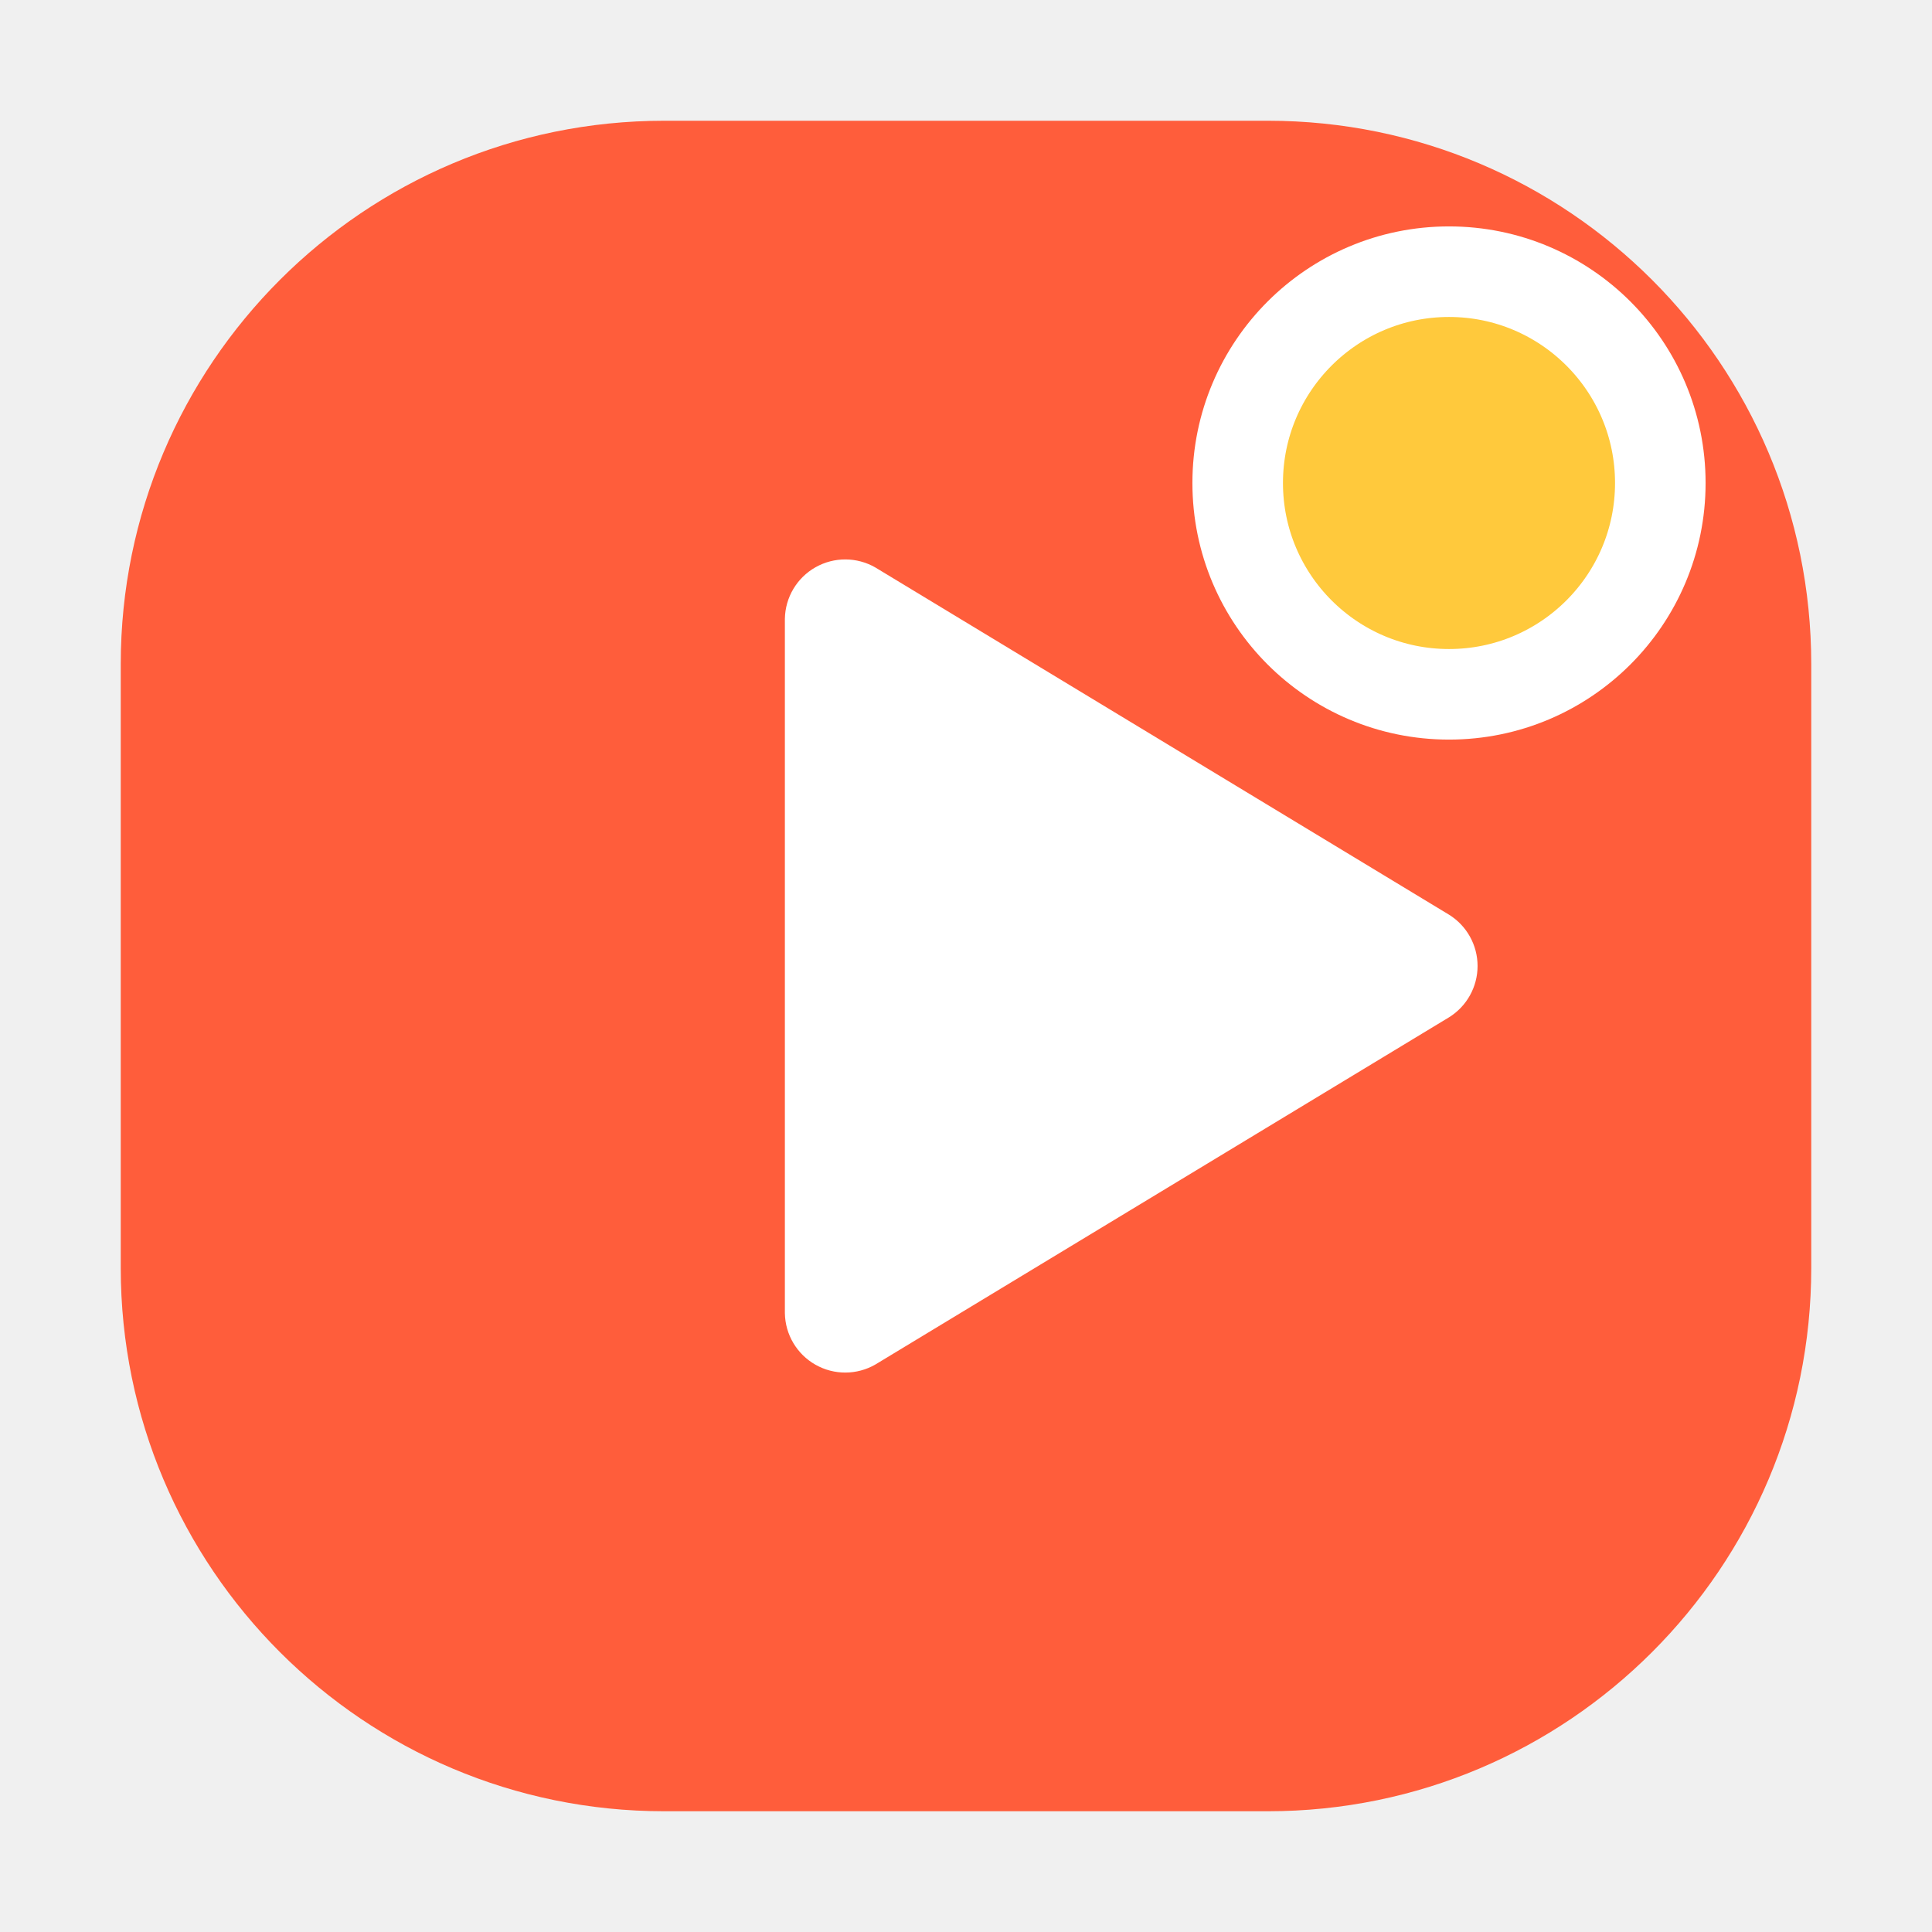
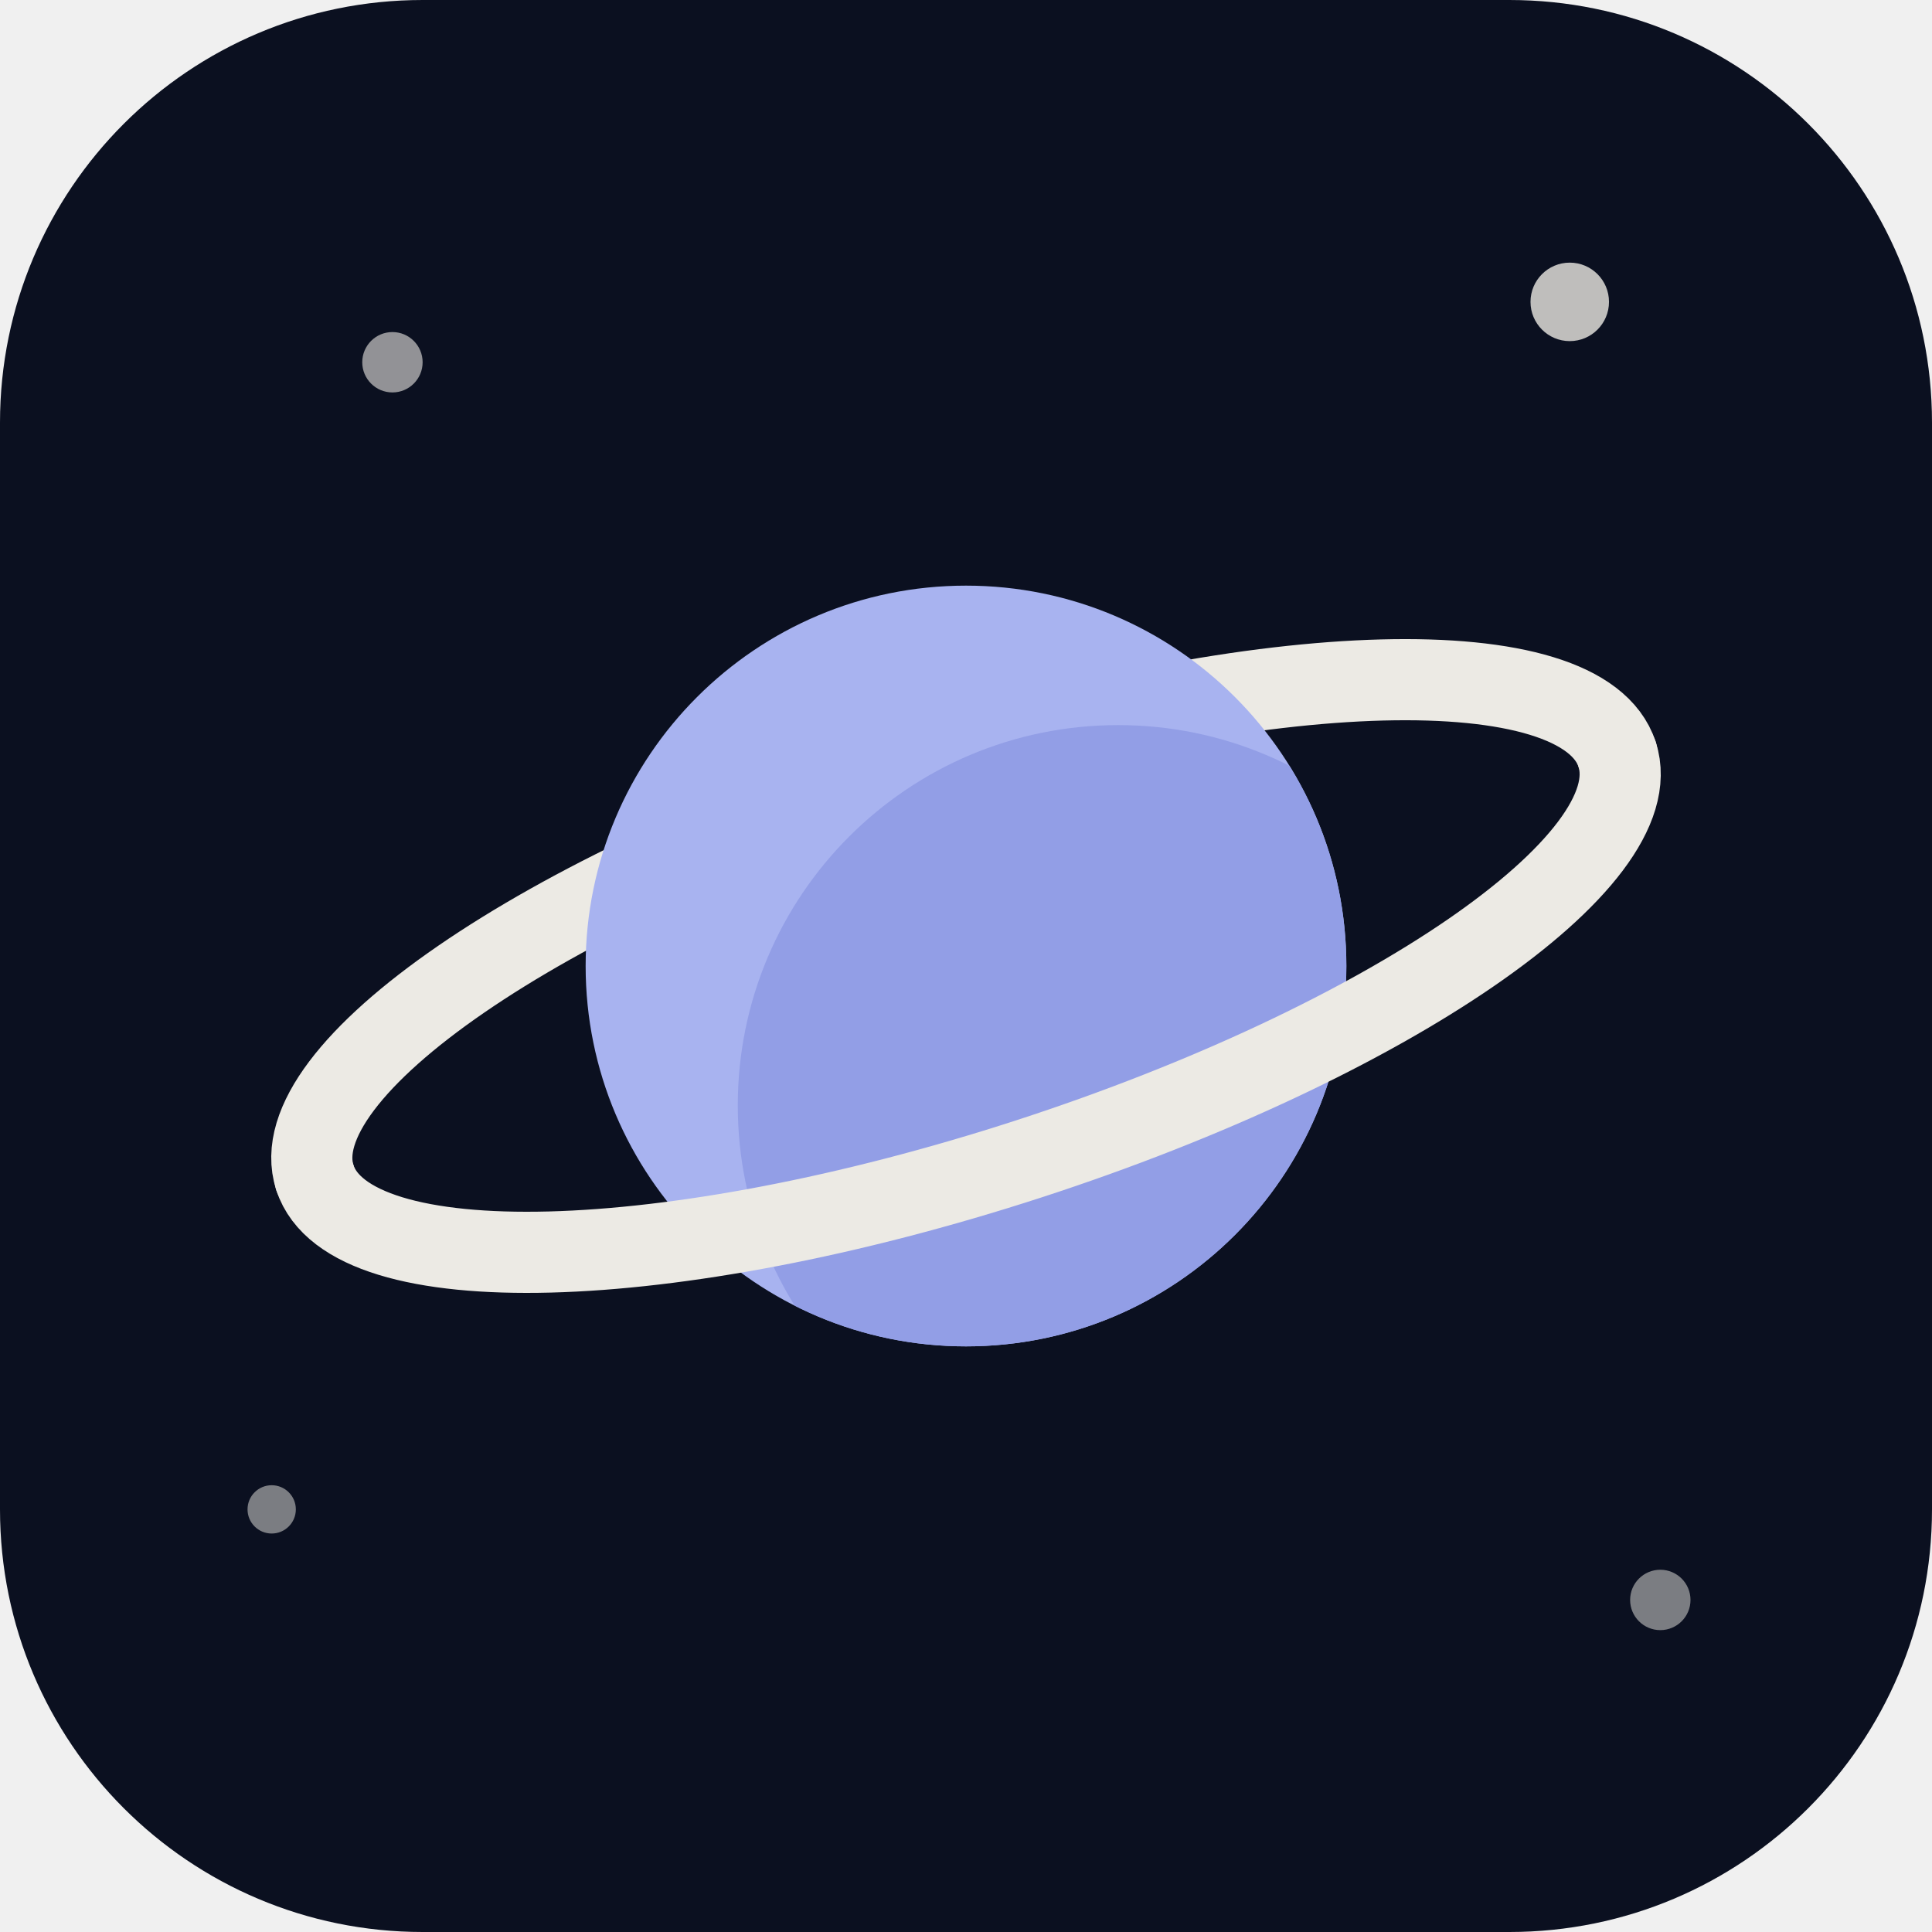
<svg xmlns="http://www.w3.org/2000/svg" viewBox="0 0 64 64">
-   <rect x="4" y="4" width="56" height="56" rx="18" fill="#ff5d3b" />
-   <path d="M26 20.5v23a2 2 0 0 0 3 1.7l19-11.5a2 2 0 0 0 0-3.4l-19-11.5a2 2 0 0 0-3 1.7z" fill="#fff" />
-   <circle cx="48" cy="16" r="7" fill="#ffc93c" stroke="#fff" stroke-width="3" />
+   <defs>
+     <clipPath id="planete">
+       <circle cx="32" cy="33" r="15" />
+     </clipPath>
+   </defs>
+   <rect width="64" height="64" rx="14" fill="#0b1020" />
+   <g fill="#eceae4">
+     <circle cx="13" cy="12" r="1" opacity=".6" />
+     <circle cx="52" cy="10" r="1.3" opacity=".8" />
+     <circle cx="55" cy="53" r="1" opacity=".5" />
+     <circle cx="9" cy="50" r=".8" opacity=".5" />
+   </g>
+   <g transform="translate(32 32) scale(.84) translate(-32 -33)">
+     <path transform="rotate(-18 32 33)" d="M5 33a27 8 0 0 1 54 0" fill="none" stroke="#eceae4" stroke-width="3.2" stroke-linecap="round" />
+     <circle cx="32" cy="33" r="15" fill="#a8b3f0" />
+     <circle cx="38" cy="38.5" r="15" fill="#929ee6" clip-path="url(#planete)" />
+     <path transform="rotate(-18 32 33)" d="M5 33a27 8 0 0 0 54 0" fill="none" stroke="#eceae4" stroke-width="3.2" stroke-linecap="round" />
+   </g>
</svg>
